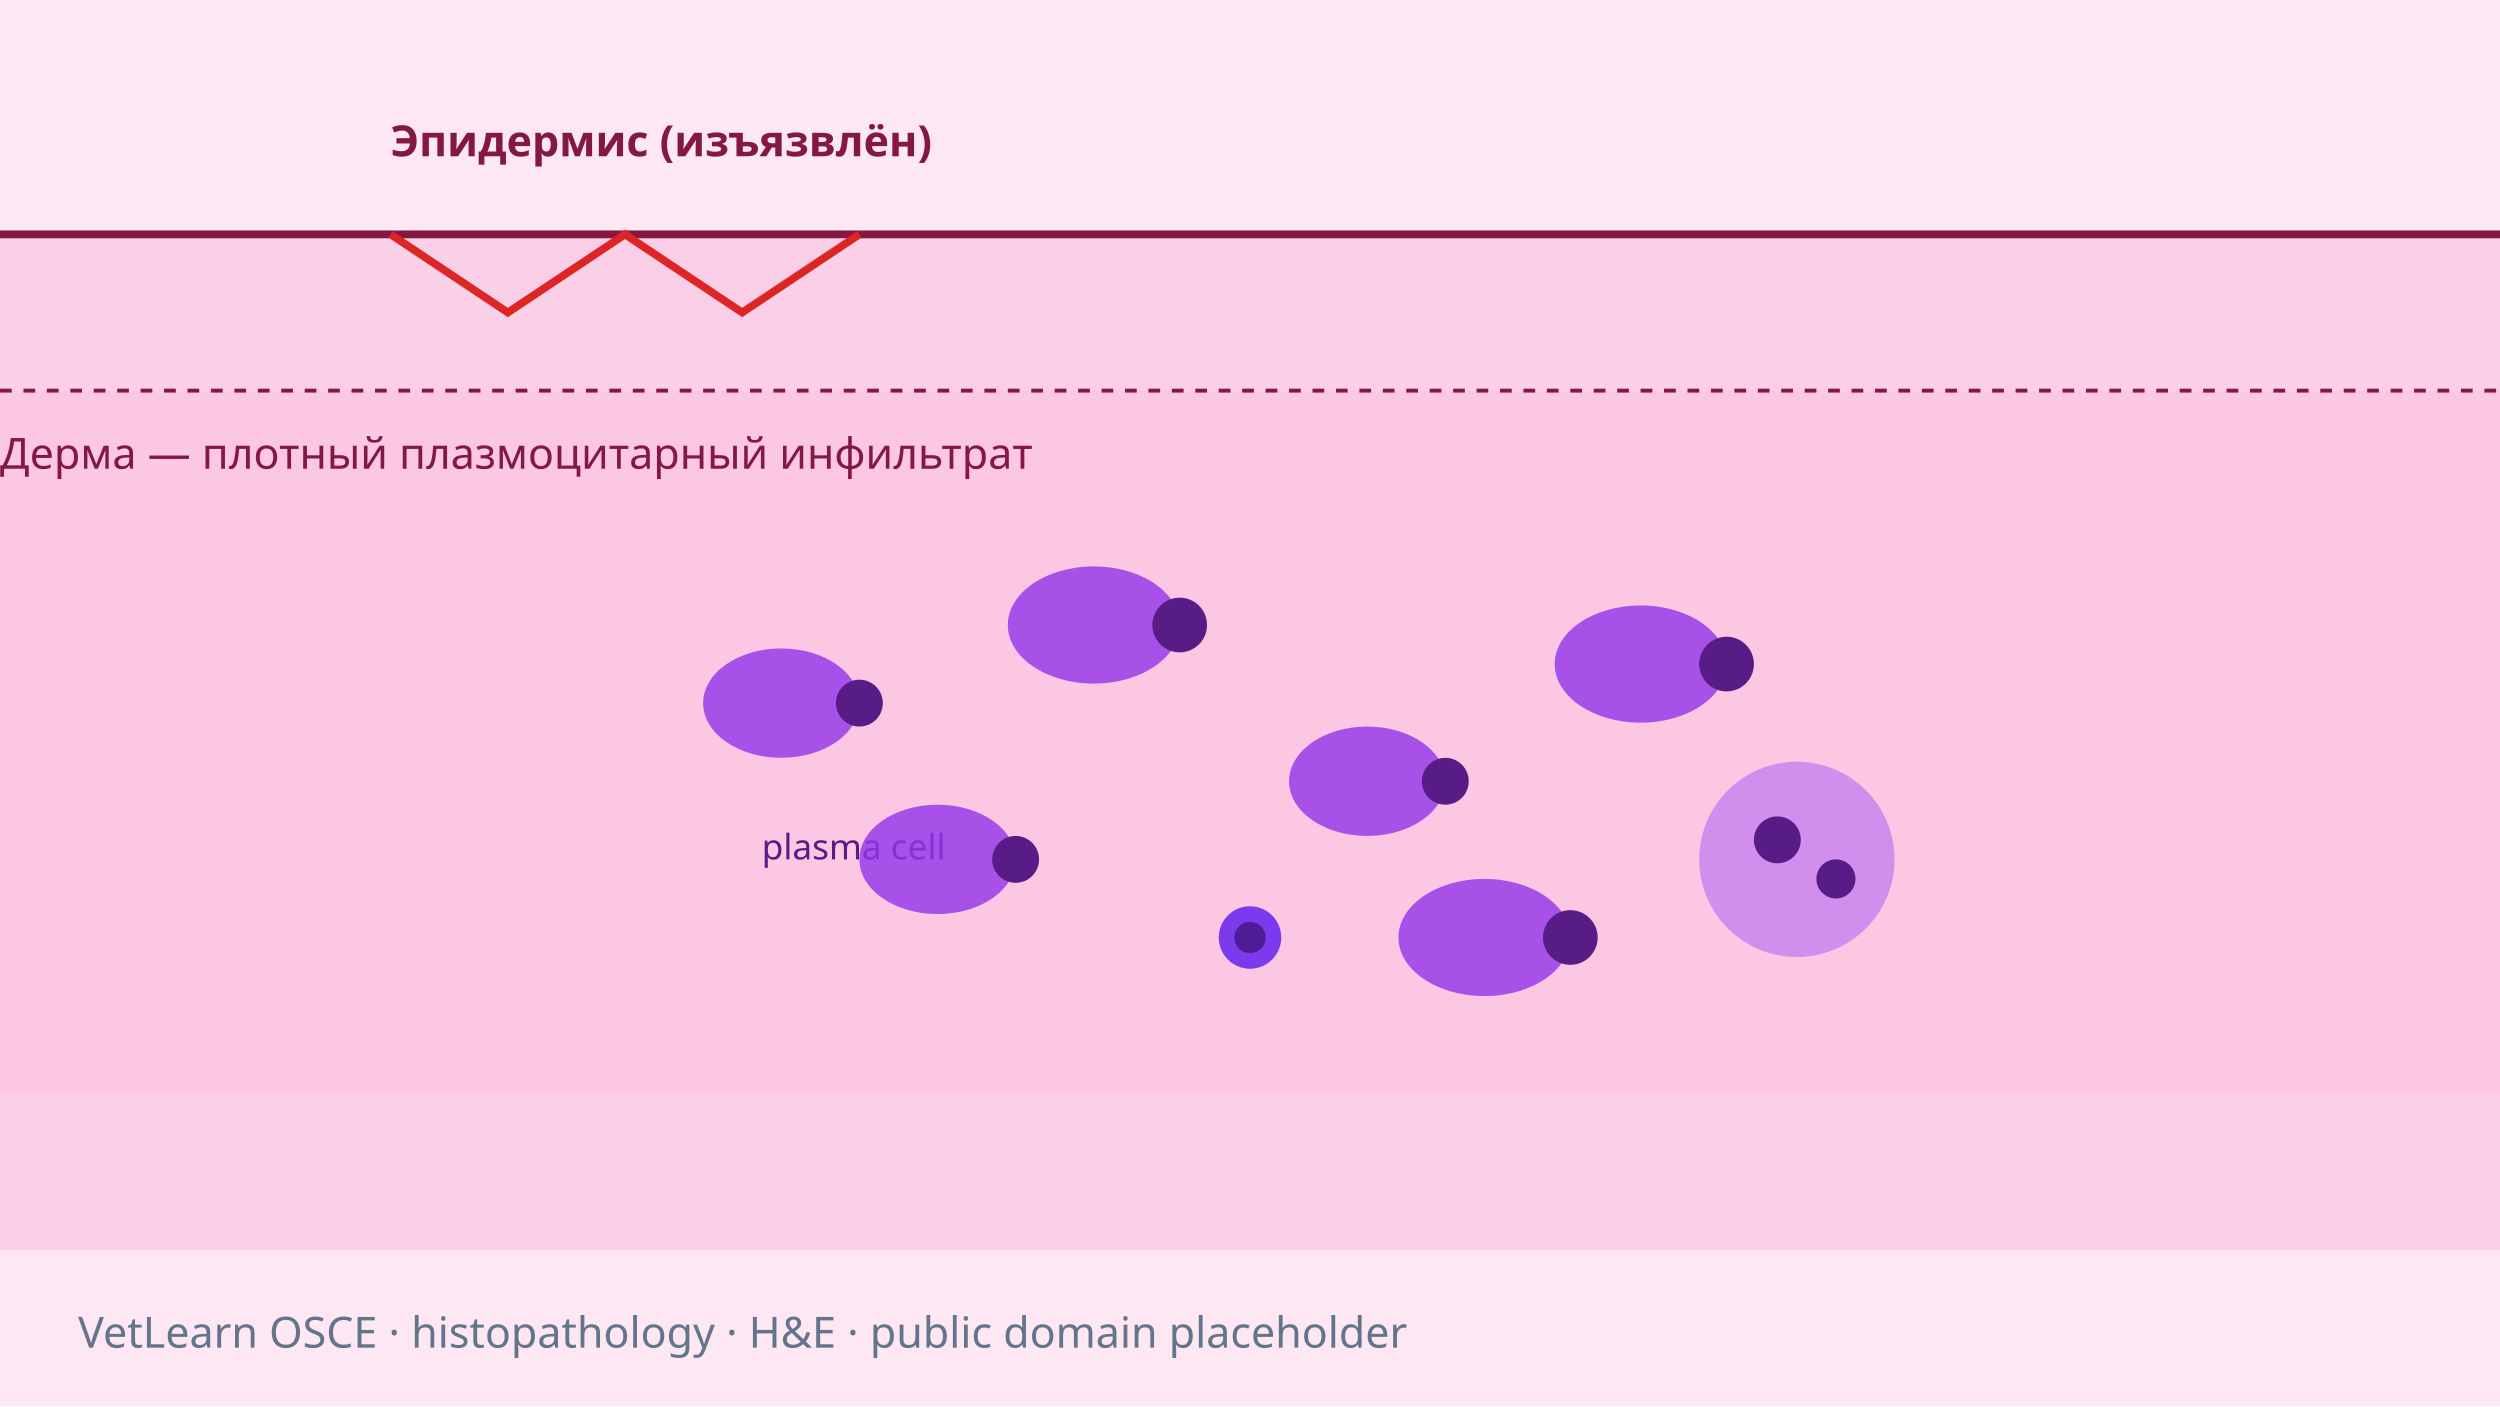
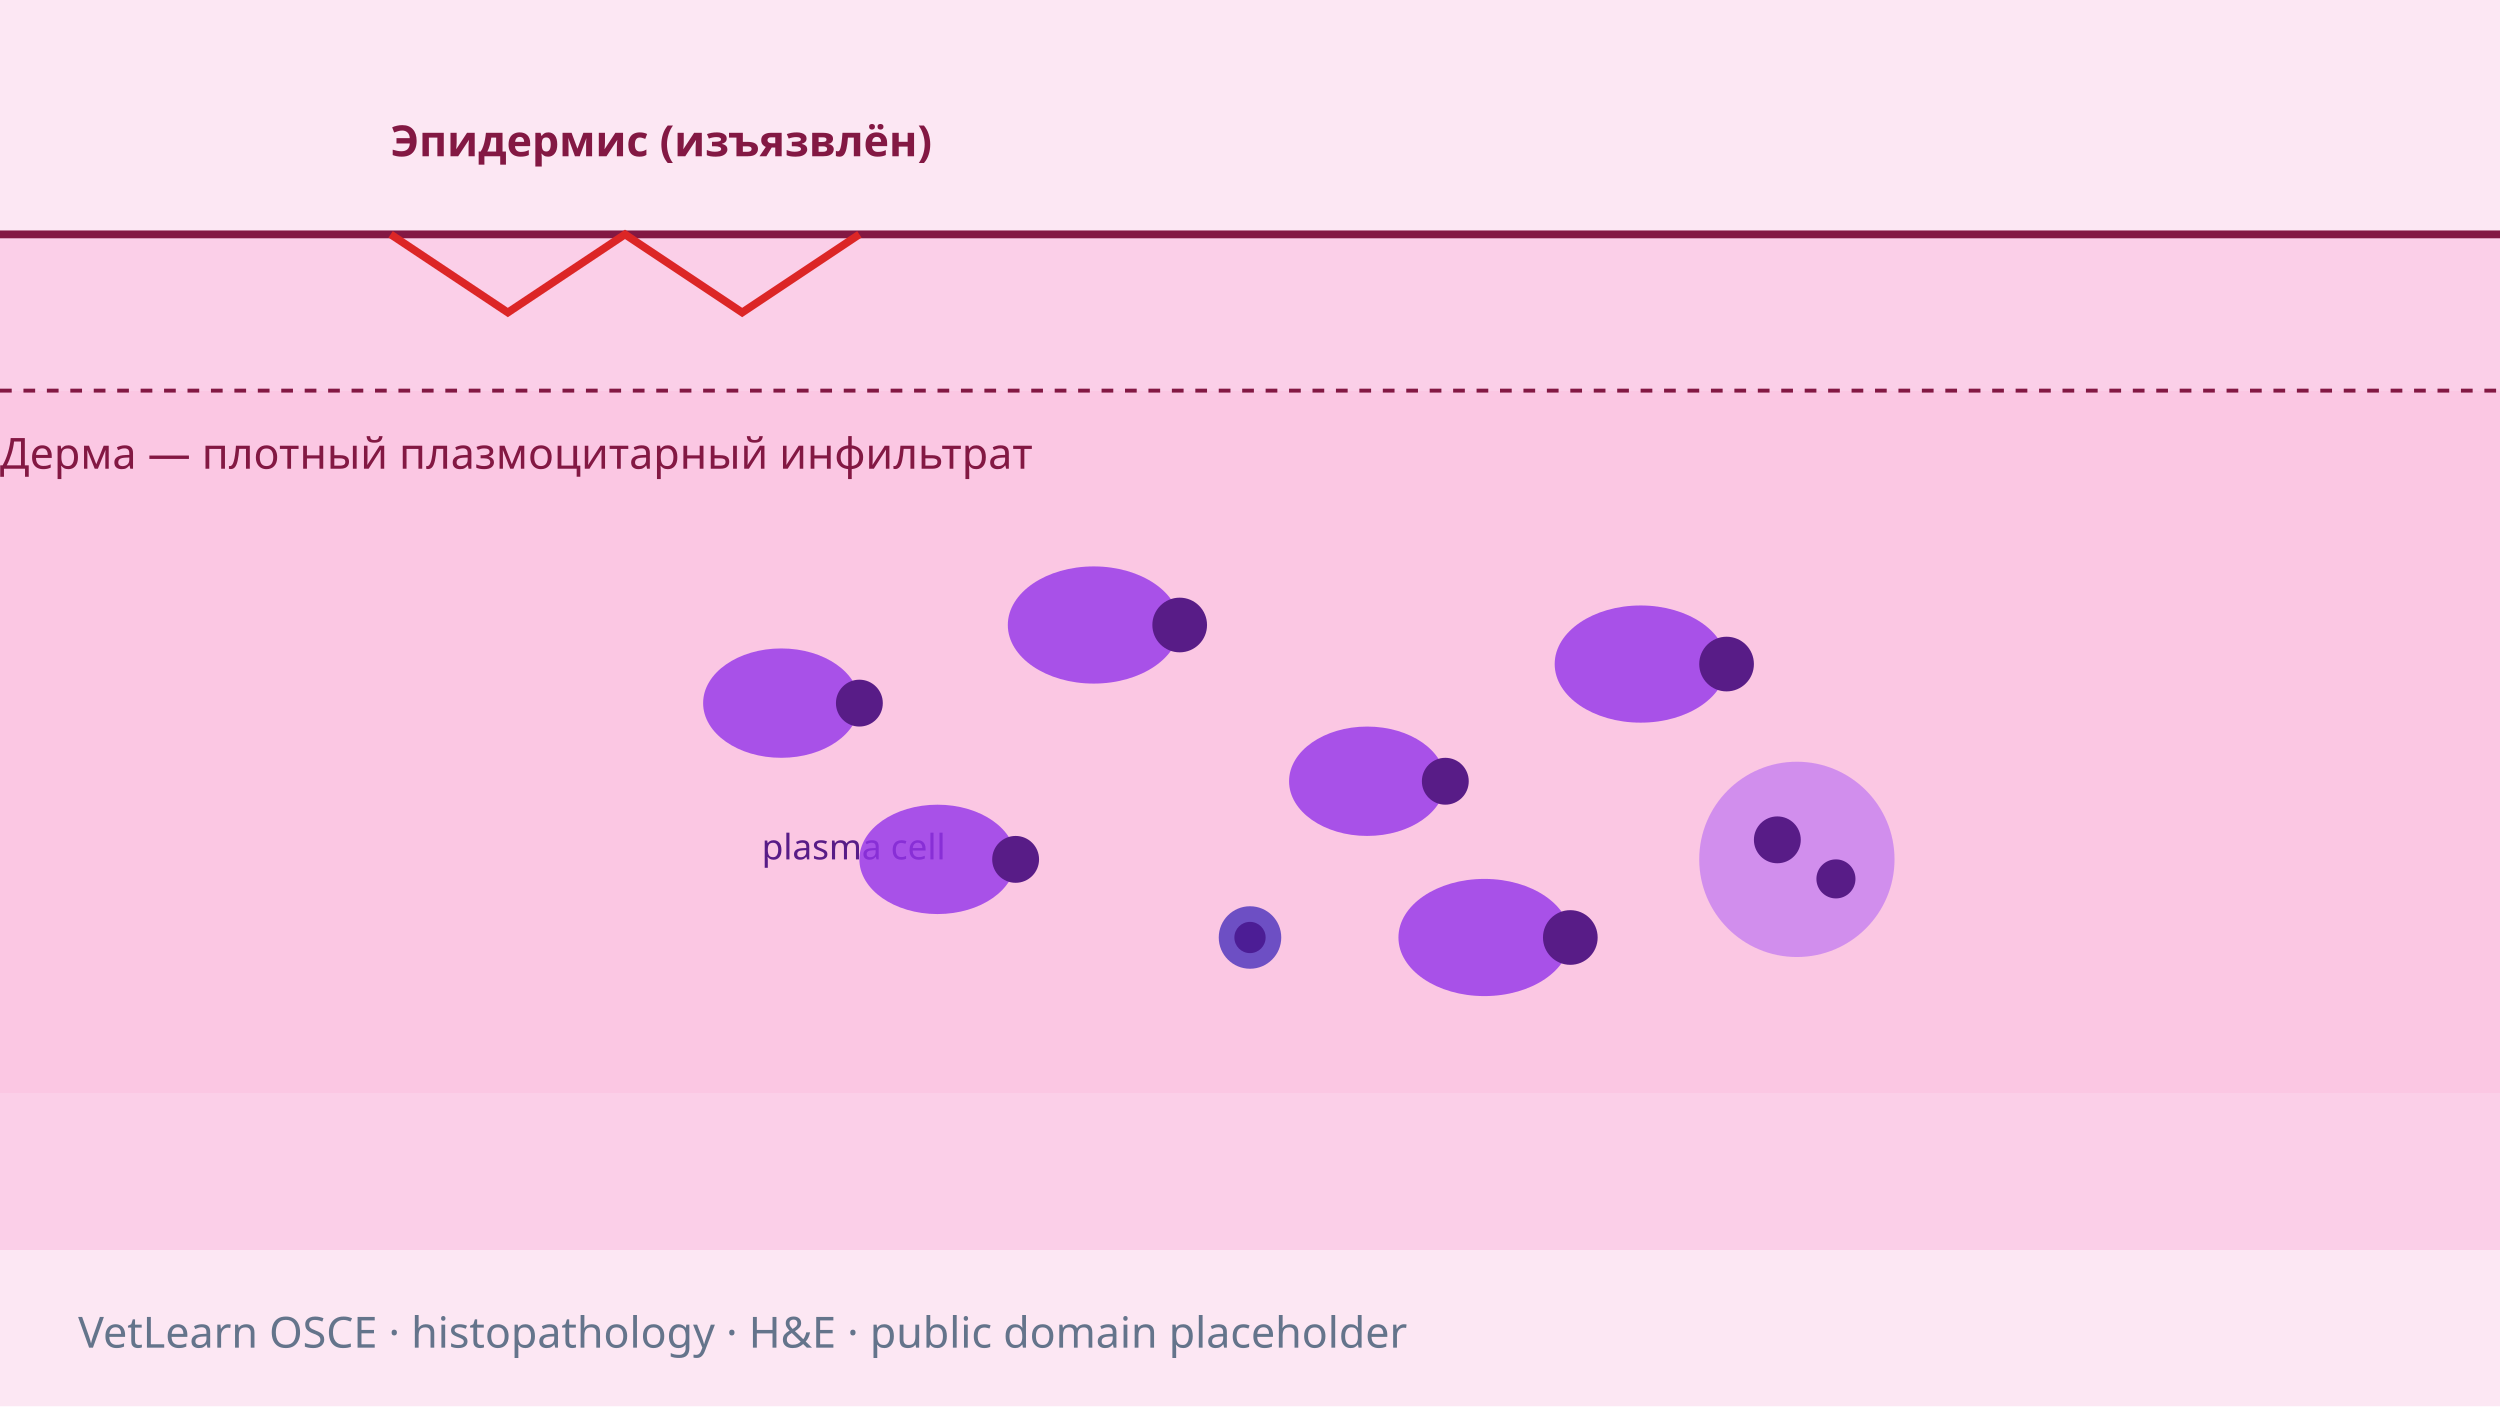
<svg xmlns="http://www.w3.org/2000/svg" viewBox="0 0 640 360" width="640" height="360">
  <rect width="640" height="360" fill="#FCE7F3" />
  <rect x="0" y="60" width="640" height="40" fill="#FBCFE8" />
  <rect x="0" y="100" width="640" height="180" fill="#F9A8D4" opacity="0.5" />
  <rect x="0" y="280" width="640" height="40" fill="#FBCFE8" />
  <line x1="0" y1="60" x2="640" y2="60" stroke="#831843" stroke-width="2" />
  <line x1="0" y1="100" x2="640" y2="100" stroke="#831843" stroke-width="1" stroke-dasharray="3 3" />
  <g>
    <ellipse cx="200" cy="180" rx="20" ry="14" fill="#9333EA" opacity="0.8" />
    <circle cx="220" cy="180" r="6" fill="#581C87" />
    <text x="195" y="220" font-family="sans-serif" font-size="9" fill="#581C87">plasma cell</text>
    <ellipse cx="280" cy="160" rx="22" ry="15" fill="#9333EA" opacity="0.8" />
    <circle cx="302" cy="160" r="7" fill="#581C87" />
    <ellipse cx="350" cy="200" rx="20" ry="14" fill="#9333EA" opacity="0.8" />
    <circle cx="370" cy="200" r="6" fill="#581C87" />
    <ellipse cx="420" cy="170" rx="22" ry="15" fill="#9333EA" opacity="0.8" />
    <circle cx="442" cy="170" r="7" fill="#581C87" />
    <ellipse cx="240" cy="220" rx="20" ry="14" fill="#9333EA" opacity="0.8" />
    <circle cx="260" cy="220" r="6" fill="#581C87" />
    <ellipse cx="380" cy="240" rx="22" ry="15" fill="#9333EA" opacity="0.8" />
    <circle cx="402" cy="240" r="7" fill="#581C87" />
-     <circle cx="320" cy="240" r="8" fill="#7C3AED" />
+     <circle cx="320" cy="240" r="8" fill="#6D4FC4" />
    <circle cx="320" cy="240" r="4" fill="#4C1D95" />
    <circle cx="460" cy="220" r="25" fill="#A855F7" opacity="0.5" />
    <circle cx="455" cy="215" r="6" fill="#581C87" />
    <circle cx="470" cy="225" r="5" fill="#581C87" />
  </g>
  <path d="M 100 60 L 130 80 L 160 60 L 190 80 L 220 60" stroke="#DC2626" stroke-width="2" fill="none" />
  <text x="100" y="40" font-family="sans-serif" font-size="11" fill="#831843" font-weight="bold">Эпидермис (изъязвлён)</text>
  <text x="0" y="120" font-family="sans-serif" font-size="11" fill="#831843">Дерма — плотный плазмоцитарный инфильтрат</text>
  <text x="20" y="345" font-family="sans-serif" font-size="11" fill="#64748B">VetLearn OSCE · histopathology · H&amp;E · public domain placeholder</text>
</svg>
